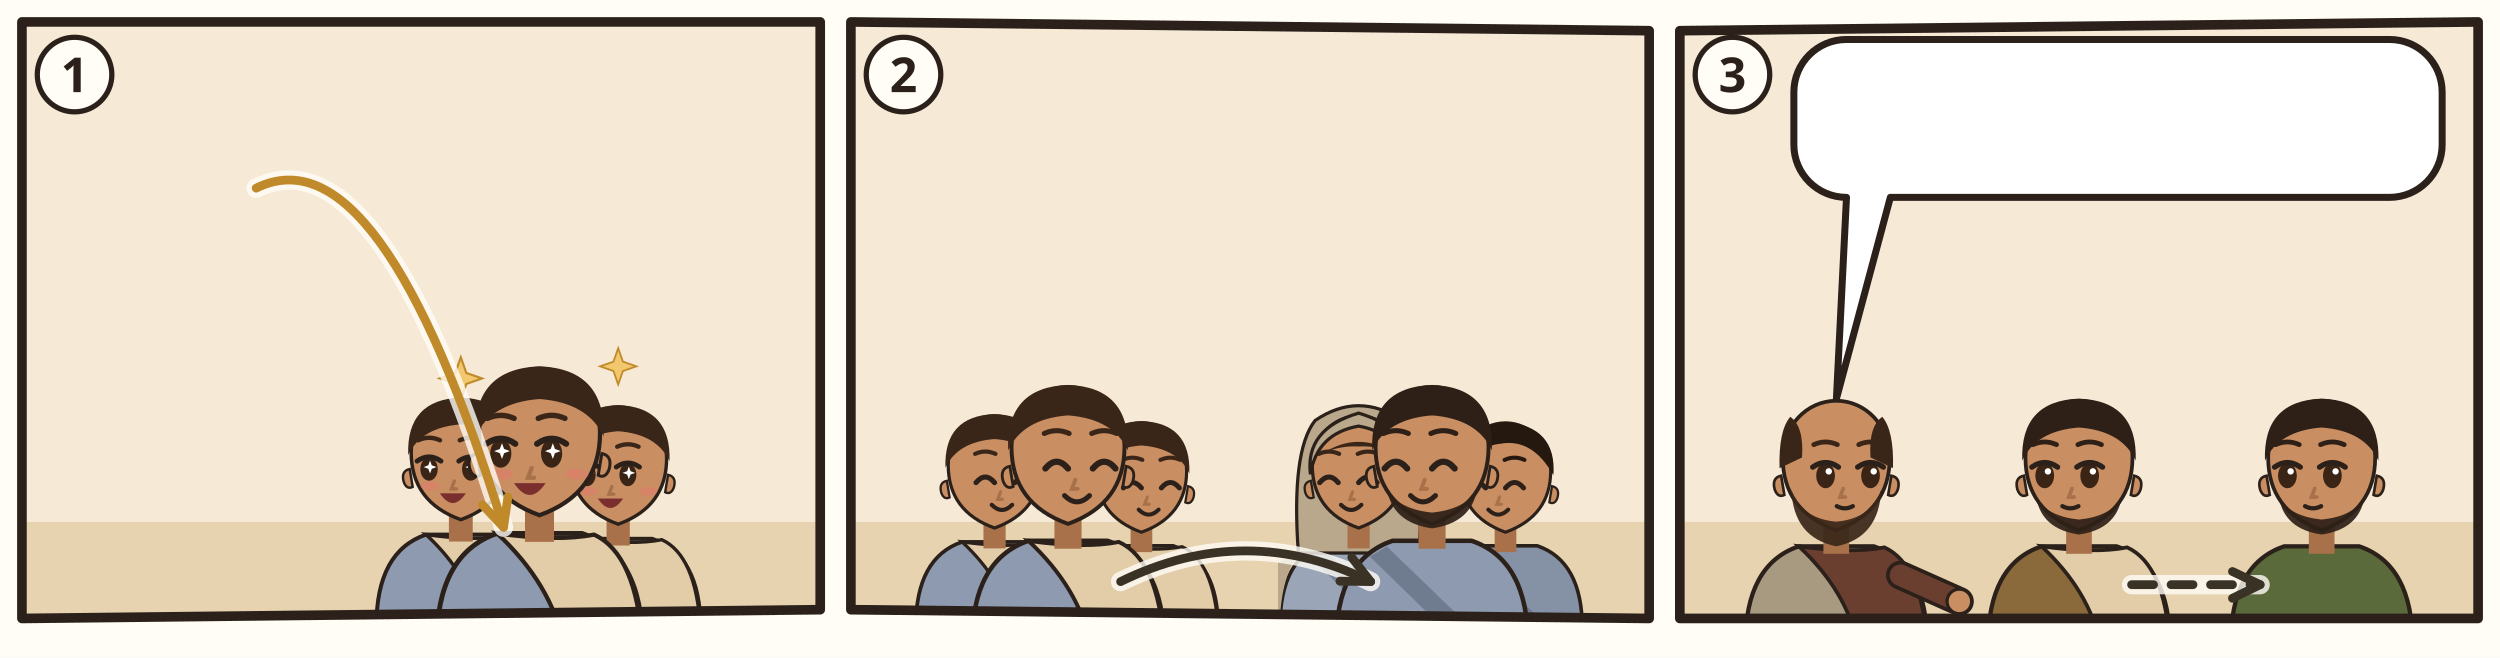
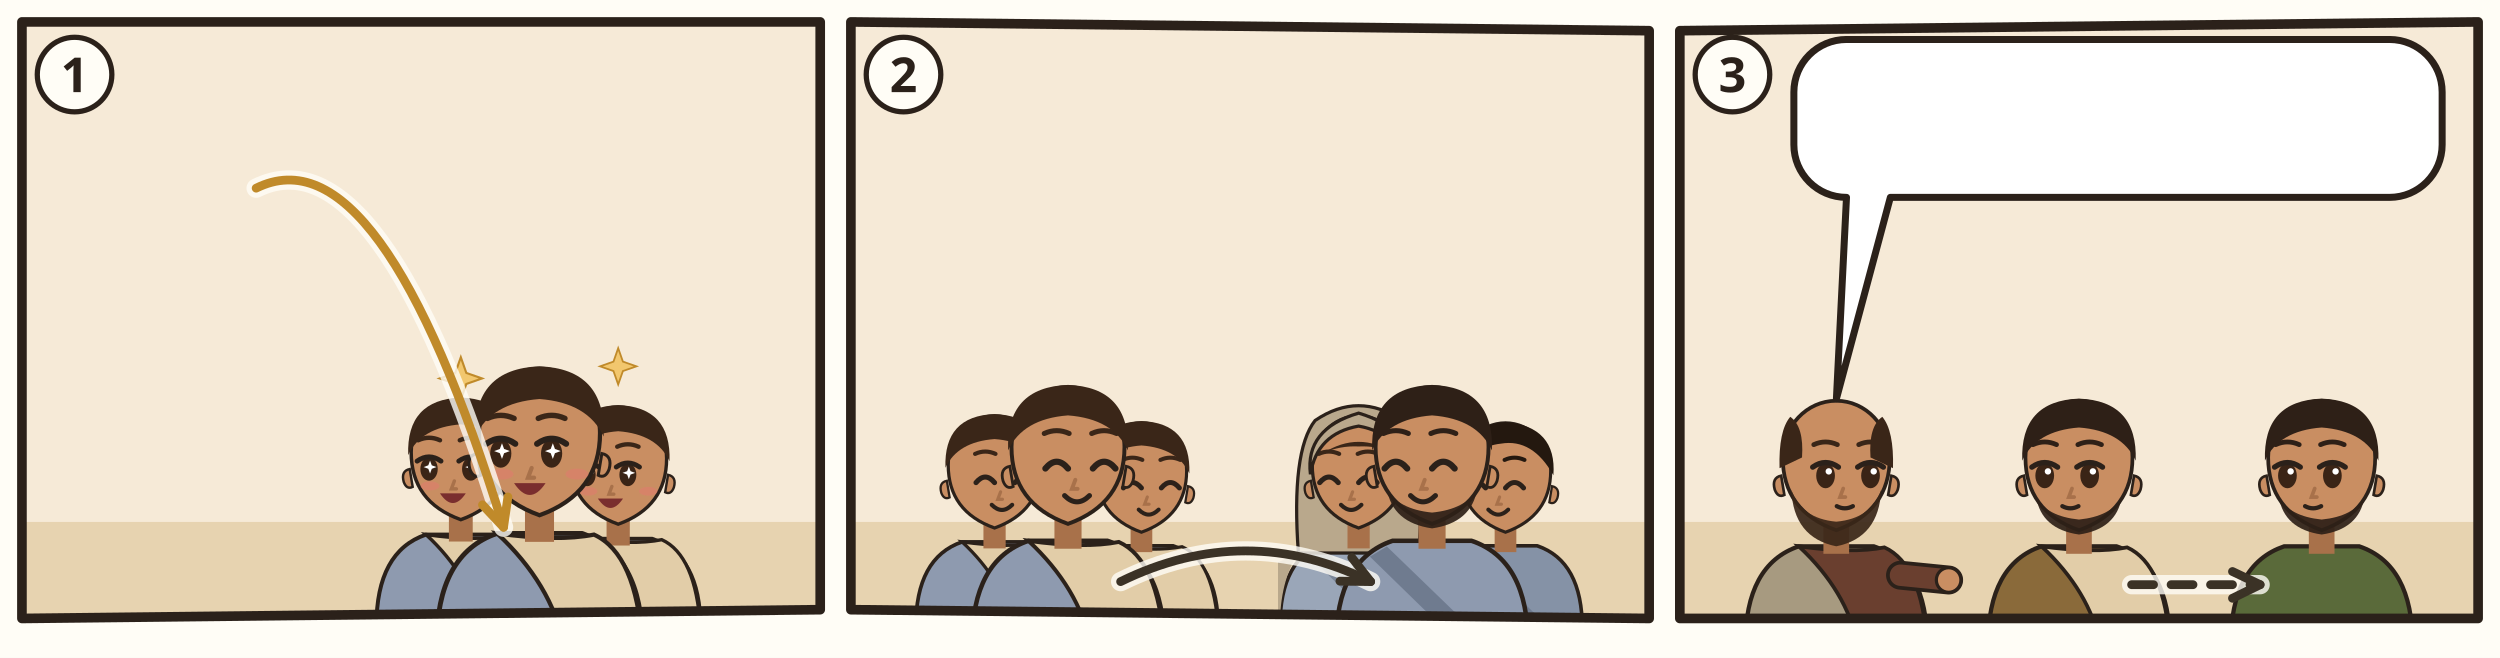
<svg xmlns="http://www.w3.org/2000/svg" viewBox="0 0 380 100">
  <rect width="380" height="100" fill="#FFFDF6" />
  <g transform="translate(2 2) scale(0.6667)">
    <clipPath id="an-cp-tit-003-1">
      <polygon points="2,2 184,2 184,136 2,138" />
    </clipPath>
    <g clip-path="url(#an-cp-tit-003-1)">
      <polygon points="2,2 184,2 184,136 2,138" fill="#F6EAD7" />
      <path d="M0 116h186v24H0z" fill="#E7D3B0" />
      <use href="#an-gott" x="26" y="3" width="40" height="40" />
      <use href="#an-geist" x="76.0" y="4" width="34" height="34" />
      <g transform="translate(102.06 101.22) scale(1.1316)">
        <path d="M-17 34Q-17 19-7 15.6L7 15.6Q17 19 17 34z" fill="#8E9AAF" stroke="#2B211A" stroke-width=".8" />
        <path d="M-7 15.6Q3 17 9 15.8Q16 19 17 34L4 34Q2 24-7 15.6z" fill="#E2CDA8" stroke="#2B211A" stroke-width=".7" />
        <path d="M-2.4 11h4.8v6h-4.8z" fill="#A8714A" />
        <path d="M-10 -1Q-10 9 0 12.6Q10 9 10 -1A10 10.6 0 0 0 -10 -1z" fill="#C98E62" stroke="#2B211A" stroke-width=".7" />
        <path d="M10.3 2.4q1.8.4 1.2 2.6-.6 1.6-1.8 1z M-10.3 2.4q-1.8.4-1.2 2.6.6 1.6 1.8 1z" fill="#C98E62" stroke="#2B211A" stroke-width=".5" />
        <ellipse cx="-6.4" cy="2.4" rx="1.75" ry="2.35" fill="#3A2416" />
        <path d="M-8.8 0.8Q-6.4 -0.9 -4.0 0.8" fill="none" stroke="#2B211A" stroke-width="1" stroke-linecap="round" />
        <path d="M-6.2 0.7l.35 .95.95 .35-.95 .35-.35 .95-.35-.95-.95-.35.95-.35z" fill="#FFF" />
        <ellipse cx="2.0" cy="2.4" rx="1.75" ry="2.35" fill="#3A2416" />
        <path d="M-0.4 0.8Q2.0 -0.9 4.4 0.8" fill="none" stroke="#2B211A" stroke-width="1" stroke-linecap="round" />
        <path d="M2.2 0.7l.35 .95.95 .35-.95 .35-.35 .95-.35-.95-.95-.35.95-.35z" fill="#FFF" />
        <path d="M-8.6 -3.4Q-6.4 -4.4 -4.2 -3.4M-0.2 -3.4Q2.0 -4.4 4.2 -3.4" fill="none" stroke="#3A2618" stroke-width=".9" stroke-linecap="round" />
        <path d="M-1.3 4.8l-.6 1.6h1" fill="none" stroke="#A8714A" stroke-width=".7" stroke-linecap="round" />
        <ellipse cx="-6.2" cy="5.8" rx="1.9" ry=".9" fill="#E07A6E" opacity=".55" />
        <ellipse cx="6.2" cy="5.8" rx="1.9" ry=".9" fill="#E07A6E" opacity=".55" />
        <path d="M-4.2 7.3Q-1.6 11.2 1.0 7.3z" fill="#7A2E2E" />
        <path d="M-10.6-.4Q-11-11.6 0-12Q11-11.6 10.6-.4Q8-6 0-6.6Q-8-6-10.6-.4z" fill="#3A2618" />
      </g>
      <g transform="translate(137.94 102.6) scale(1.104)">
        <path d="M-17 34Q-17 19-7 15.6L7 15.6Q17 19 17 34z" fill="#8E9AAF" stroke="#2B211A" stroke-width=".8" />
        <path d="M-7 15.6Q3 17 9 15.8Q16 19 17 34L4 34Q2 24-7 15.6z" fill="#E2CDA8" stroke="#2B211A" stroke-width=".7" />
        <path d="M-2.4 11h4.8v6h-4.8z" fill="#A8714A" />
        <path d="M-10 -1Q-10 9 0 12.6Q10 9 10 -1A10 10.6 0 0 0 -10 -1z" fill="#C98E62" stroke="#2B211A" stroke-width=".7" />
        <path d="M10.3 2.4q1.8.4 1.2 2.6-.6 1.6-1.8 1z M-10.3 2.4q-1.8.4-1.2 2.6.6 1.6 1.8 1z" fill="#C98E62" stroke="#2B211A" stroke-width=".5" />
        <ellipse cx="-6.4" cy="2.4" rx="1.75" ry="2.35" fill="#3A2416" />
        <path d="M-8.8 0.8Q-6.4 -0.9 -4.0 0.8" fill="none" stroke="#2B211A" stroke-width="1" stroke-linecap="round" />
        <path d="M-6.2 0.7l.35 .95.95 .35-.95 .35-.35 .95-.35-.95-.95-.35.95-.35z" fill="#FFF" />
        <ellipse cx="2.0" cy="2.4" rx="1.75" ry="2.35" fill="#3A2416" />
        <path d="M-0.4 0.8Q2.0 -0.9 4.4 0.8" fill="none" stroke="#2B211A" stroke-width="1" stroke-linecap="round" />
        <path d="M2.2 0.7l.35 .95.95 .35-.95 .35-.35 .95-.35-.95-.95-.35.95-.35z" fill="#FFF" />
        <path d="M-8.6 -3.4Q-6.4 -4.4 -4.2 -3.4M-0.2 -3.4Q2.0 -4.4 4.2 -3.4" fill="none" stroke="#3A2618" stroke-width=".9" stroke-linecap="round" />
        <path d="M-1.3 4.8l-.6 1.6h1" fill="none" stroke="#A8714A" stroke-width=".7" stroke-linecap="round" />
        <ellipse cx="-6.2" cy="5.8" rx="1.9" ry=".9" fill="#E07A6E" opacity=".55" />
        <ellipse cx="6.2" cy="5.8" rx="1.9" ry=".9" fill="#E07A6E" opacity=".55" />
        <path d="M-4.2 7.3Q-1.6 11.2 1.0 7.3z" fill="#7A2E2E" />
        <path d="M-10.6-.4Q-11-11.6 0-12Q11-11.6 10.6-.4Q8-6 0-6.6Q-8-6-10.6-.4z" fill="#3A2618" />
      </g>
      <g transform="translate(120 97.08) scale(1.38)">
        <path d="M-17 34Q-17 19-7 15.6L7 15.6Q17 19 17 34z" fill="#8E9AAF" stroke="#2B211A" stroke-width=".8" />
        <path d="M-7 15.6Q3 17 9 15.8Q16 19 17 34L4 34Q2 24-7 15.6z" fill="#E2CDA8" stroke="#2B211A" stroke-width=".7" />
        <path d="M-2.4 11h4.8v6h-4.8z" fill="#A8714A" />
        <path d="M-10 -1Q-10 9 0 12.6Q10 9 10 -1A10 10.6 0 0 0 -10 -1z" fill="#C98E62" stroke="#2B211A" stroke-width=".7" />
        <path d="M10.3 2.4q1.8.4 1.2 2.6-.6 1.6-1.8 1z M-10.3 2.4q-1.8.4-1.2 2.6.6 1.6 1.8 1z" fill="#C98E62" stroke="#2B211A" stroke-width=".5" />
        <ellipse cx="-6.4" cy="2.4" rx="1.75" ry="2.35" fill="#3A2416" />
        <path d="M-8.8 0.8Q-6.4 -0.9 -4.0 0.8" fill="none" stroke="#2B211A" stroke-width="1" stroke-linecap="round" />
        <path d="M-6.2 0.7l.35 .95.95 .35-.95 .35-.35 .95-.35-.95-.95-.35.95-.35z" fill="#FFF" />
        <ellipse cx="2.0" cy="2.4" rx="1.75" ry="2.35" fill="#3A2416" />
        <path d="M-0.4 0.8Q2.0 -0.9 4.4 0.8" fill="none" stroke="#2B211A" stroke-width="1" stroke-linecap="round" />
        <path d="M2.2 0.7l.35 .95.95 .35-.95 .35-.35 .95-.35-.95-.95-.35.95-.35z" fill="#FFF" />
        <path d="M-8.6 -3.4Q-6.4 -4.4 -4.2 -3.4M-0.2 -3.4Q2.0 -4.4 4.2 -3.4" fill="none" stroke="#3A2618" stroke-width=".9" stroke-linecap="round" />
        <path d="M-1.3 4.8l-.6 1.6h1" fill="none" stroke="#A8714A" stroke-width=".7" stroke-linecap="round" />
        <ellipse cx="-6.2" cy="5.8" rx="1.9" ry=".9" fill="#E07A6E" opacity=".55" />
        <ellipse cx="6.2" cy="5.8" rx="1.9" ry=".9" fill="#E07A6E" opacity=".55" />
        <path d="M-4.2 7.3Q-1.6 11.2 1.0 7.3z" fill="#7A2E2E" />
        <path d="M-10.6-.4Q-11-11.6 0-12Q11-11.6 10.6-.4Q8-6 0-6.6Q-8-6-10.6-.4z" fill="#3A2618" />
      </g>
      <path transform="translate(102.06 83.28) scale(0.966)" d="M0-5l1.3 3.7 3.7 1.3-3.7 1.3L0 5l-1.3-3.7L-5 0l3.7-1.3z" fill="#F2C76E" stroke="#C08A2A" stroke-width=".5" />
      <path transform="translate(137.94 80.52) scale(0.828)" d="M0-5l1.3 3.7 3.7 1.3-3.7 1.3L0 5l-1.3-3.7L-5 0l3.7-1.3z" fill="#F2C76E" stroke="#C08A2A" stroke-width=".5" />
      <use href="#an-z-erbarmen" x="108.0" y="56.5" width="24" height="21" />
      <path d="M55.4 39.9Q83.6 25.9 111.8 117.2" fill="none" stroke="#FFFDF6" stroke-width="4.4" stroke-linecap="round" opacity=".8" />
      <path d="M55.4 39.9Q83.6 25.9 111.8 117.2" fill="none" stroke="#C08A2A" stroke-width="2" stroke-linecap="round" />
      <path d="M107.0 112.1L111.8 117.2L112.8 110.3" fill="none" stroke="#C08A2A" stroke-width="2" stroke-linecap="round" stroke-linejoin="round" />
    </g>
    <polygon points="2,2 184,2 184,136 2,138" fill="none" stroke="#2B211A" stroke-width="2.2" stroke-linejoin="round" />
    <circle cx="14" cy="14" r="8.5" fill="#FFFDF6" stroke="#2B211A" stroke-width="1.2" />
    <text x="14" y="18" text-anchor="middle" font-family="sans-serif" font-size="11" font-weight="700" fill="#2B211A">1</text>
  </g>
  <g transform="translate(128 2) scale(0.6667)">
    <clipPath id="an-cp-tit-003-2">
      <polygon points="2,2 184,4 184,138 2,136" />
    </clipPath>
    <g clip-path="url(#an-cp-tit-003-2)">
      <polygon points="2,2 184,4 184,138 2,136" fill="#F6EAD7" />
      <path d="M0 116h186v24H0z" fill="#E7D3B0" />
      <g transform="translate(34.756 104.072) scale(1.05616)">
        <path d="M-17 34Q-17 19-7 15.6L7 15.6Q17 19 17 34z" fill="#8E9AAF" stroke="#2B211A" stroke-width=".8" />
        <path d="M-7 15.6Q3 17 9 15.8Q16 19 17 34L4 34Q2 24-7 15.6z" fill="#E2CDA8" stroke="#2B211A" stroke-width=".7" />
        <path d="M-2.4 11h4.8v6h-4.8z" fill="#A8714A" />
        <path d="M-10 -1Q-10 9 0 12.6Q10 9 10 -1A10 10.6 0 0 0 -10 -1z" fill="#C98E62" stroke="#2B211A" stroke-width=".7" />
        <path d="M10.3 2.4q1.8.4 1.2 2.6-.6 1.6-1.8 1z M-10.3 2.4q-1.8.4-1.2 2.6.6 1.6 1.8 1z" fill="#C98E62" stroke="#2B211A" stroke-width=".5" />
        <path d="M-4.0 2.8Q-2.0 0.4 0.0 2.8" fill="none" stroke="#2B211A" stroke-width="1.1" stroke-linecap="round" />
        <path d="M4.4 2.8Q6.4 0.4 8.4 2.8" fill="none" stroke="#2B211A" stroke-width="1.1" stroke-linecap="round" />
        <path d="M-4.2 -3.4Q-2.0 -4.4 0.2 -3.4M4.2 -3.4Q6.4 -4.4 8.6 -3.4" fill="none" stroke="#3A2618" stroke-width=".9" stroke-linecap="round" />
        <path d="M1.3 4.8l-.6 1.6h1" fill="none" stroke="#A8714A" stroke-width=".7" stroke-linecap="round" />
        <path d="M-0.6 7.6Q1.6 9.8 3.8 7.6" fill="none" stroke="#2B211A" stroke-width=".9" stroke-linecap="round" />
        <path d="M-10.6-.4Q-11-11.6 0-12Q11-11.6 10.6-.4Q8-6 0-6.6Q-8-6-10.6-.4z" fill="#3A2618" />
      </g>
      <g transform="translate(68.244 105.36) scale(1.0304)">
        <path d="M-17 34Q-17 19-7 15.6L7 15.6Q17 19 17 34z" fill="#8E9AAF" stroke="#2B211A" stroke-width=".8" />
        <path d="M-7 15.6Q3 17 9 15.8Q16 19 17 34L4 34Q2 24-7 15.6z" fill="#E2CDA8" stroke="#2B211A" stroke-width=".7" />
        <path d="M-2.4 11h4.8v6h-4.8z" fill="#A8714A" />
        <path d="M-10 -1Q-10 9 0 12.6Q10 9 10 -1A10 10.6 0 0 0 -10 -1z" fill="#C98E62" stroke="#2B211A" stroke-width=".7" />
        <path d="M10.3 2.4q1.8.4 1.2 2.6-.6 1.6-1.8 1z M-10.3 2.4q-1.8.4-1.2 2.6.6 1.6 1.8 1z" fill="#C98E62" stroke="#2B211A" stroke-width=".5" />
        <path d="M-4.0 2.8Q-2.0 0.4 0.0 2.8" fill="none" stroke="#2B211A" stroke-width="1.1" stroke-linecap="round" />
        <path d="M4.4 2.8Q6.4 0.4 8.4 2.8" fill="none" stroke="#2B211A" stroke-width="1.1" stroke-linecap="round" />
        <path d="M-4.2 -3.4Q-2.0 -4.4 0.2 -3.4M4.2 -3.4Q6.4 -4.4 8.6 -3.4" fill="none" stroke="#3A2618" stroke-width=".9" stroke-linecap="round" />
        <path d="M1.3 4.8l-.6 1.6h1" fill="none" stroke="#A8714A" stroke-width=".7" stroke-linecap="round" />
        <path d="M-0.6 7.6Q1.6 9.8 3.8 7.6" fill="none" stroke="#2B211A" stroke-width=".9" stroke-linecap="round" />
        <path d="M-10.6-.4Q-11-11.6 0-12Q11-11.6 10.6-.4Q8-6 0-6.6Q-8-6-10.6-.4z" fill="#3A2618" />
      </g>
      <g transform="translate(51.5 100.208) scale(1.288)">
        <path d="M-17 34Q-17 19-7 15.6L7 15.6Q17 19 17 34z" fill="#8E9AAF" stroke="#2B211A" stroke-width=".8" />
        <path d="M-7 15.6Q3 17 9 15.8Q16 19 17 34L4 34Q2 24-7 15.6z" fill="#E2CDA8" stroke="#2B211A" stroke-width=".7" />
        <path d="M-2.4 11h4.8v6h-4.8z" fill="#A8714A" />
        <path d="M-10 -1Q-10 9 0 12.6Q10 9 10 -1A10 10.6 0 0 0 -10 -1z" fill="#C98E62" stroke="#2B211A" stroke-width=".7" />
        <path d="M10.3 2.4q1.8.4 1.2 2.6-.6 1.6-1.8 1z M-10.3 2.4q-1.8.4-1.2 2.6.6 1.6 1.8 1z" fill="#C98E62" stroke="#2B211A" stroke-width=".5" />
        <path d="M-4.0 2.8Q-2.0 0.4 0.0 2.8" fill="none" stroke="#2B211A" stroke-width="1.1" stroke-linecap="round" />
        <path d="M4.4 2.8Q6.4 0.4 8.4 2.8" fill="none" stroke="#2B211A" stroke-width="1.1" stroke-linecap="round" />
        <path d="M-4.2 -3.4Q-2.0 -4.4 0.2 -3.4M4.2 -3.4Q6.4 -4.4 8.6 -3.4" fill="none" stroke="#3A2618" stroke-width=".9" stroke-linecap="round" />
        <path d="M1.3 4.8l-.6 1.6h1" fill="none" stroke="#A8714A" stroke-width=".7" stroke-linecap="round" />
        <path d="M-0.6 7.6Q1.6 9.8 3.8 7.6" fill="none" stroke="#2B211A" stroke-width=".9" stroke-linecap="round" />
        <path d="M-10.6-.4Q-11-11.6 0-12Q11-11.6 10.6-.4Q8-6 0-6.6Q-8-6-10.6-.4z" fill="#3A2618" />
        <use href="#an-brot" x="-4" y="18" width="16" height="12" />
      </g>
      <g transform="translate(117.756 104.072) scale(1.05616)">
        <path d="M-17 34Q-17 19-7 15.6L7 15.6Q17 19 17 34z" fill="#9AA6B8" stroke="#2B211A" stroke-width=".8" />
        <path d="M-13 18Q-17 24-17 34h-.4V20zM13 18Q17 24 17 34V20z" fill="#B9A88C" />
        <path d="M-8 16.6L10 34h-5L-11 18.4z" fill="#7A8698" />
        <path d="M-13 18Q-14.6-4-9.4-10.6Q0-17 9.4-10.6Q14.6-4 13 18z" fill="#B9A88C" stroke="#2B211A" stroke-width=".7" />
        <path d="M-2.4 11h4.8v6h-4.8z" fill="#A8714A" />
        <path d="M-10 -1Q-10 9 0 12.6Q10 9 10 -1A10 10.6 0 0 0 -10 -1z" fill="#C98E62" stroke="#2B211A" stroke-width=".7" />
        <path d="M10.3 2.4q1.8.4 1.2 2.6-.6 1.6-1.8 1z M-10.3 2.4q-1.8.4-1.2 2.6.6 1.6 1.8 1z" fill="#C98E62" stroke="#2B211A" stroke-width=".5" />
        <path d="M-8.4 2.8Q-6.4 0.4 -4.4 2.8" fill="none" stroke="#2B211A" stroke-width="1.1" stroke-linecap="round" />
        <path d="M-0.0 2.8Q2.0 0.4 4.0 2.8" fill="none" stroke="#2B211A" stroke-width="1.1" stroke-linecap="round" />
        <path d="M-8.6 -3.4Q-6.4 -4.4 -4.2 -3.4M-0.2 -3.4Q2.0 -4.4 4.2 -3.4" fill="none" stroke="#3A2618" stroke-width=".9" stroke-linecap="round" />
        <path d="M-1.3 4.8l-.6 1.6h1" fill="none" stroke="#A8714A" stroke-width=".7" stroke-linecap="round" />
        <path d="M-3.8 7.6Q-1.6 9.8 0.6 7.6" fill="none" stroke="#2B211A" stroke-width=".9" stroke-linecap="round" />
        <path d="M-7.6-3.6Q0-8.4 7.6-3.6Q4-5.2 0-5Q-4-5.2-7.6-3.6z" fill="#3A2618" />
        <path d="M-10.4 1Q-11.6-8.8 0-12.2Q11.6-8.8 10.4 1Q9-7.8 0-9.4Q-9-7.8-10.4 1z" fill="#B9A88C" stroke="#2B211A" stroke-width=".7" />
      </g>
      <g transform="translate(151.244 105.36) scale(1.0304)">
        <path d="M-17 34Q-17 19-7 15.6L7 15.6Q17 19 17 34z" fill="#8592A6" stroke="#2B211A" stroke-width=".8" />
        <path d="M-8 16.6L10 34h-5L-11 18.4z" fill="#6F7B8F" />
        <path d="M-2.4 11h4.8v6h-4.8z" fill="#A8714A" />
        <path d="M-10 -1Q-10 9 0 12.6Q10 9 10 -1A10 10.6 0 0 0 -10 -1z" fill="#C98E62" stroke="#2B211A" stroke-width=".7" />
        <path d="M10.3 2.4q1.8.4 1.2 2.6-.6 1.6-1.8 1z M-10.3 2.4q-1.8.4-1.2 2.6.6 1.6 1.8 1z" fill="#C98E62" stroke="#2B211A" stroke-width=".5" />
        <path d="M-8.4 2.8Q-6.4 0.4 -4.4 2.8" fill="none" stroke="#2B211A" stroke-width="1.1" stroke-linecap="round" />
        <path d="M-0.0 2.8Q2.0 0.4 4.0 2.8" fill="none" stroke="#2B211A" stroke-width="1.1" stroke-linecap="round" />
        <path d="M-8.6 -3.4Q-6.4 -4.4 -4.2 -3.4M-0.2 -3.4Q2.0 -4.4 4.2 -3.4" fill="none" stroke="#24180F" stroke-width=".9" stroke-linecap="round" />
        <path d="M-1.3 4.8l-.6 1.6h1" fill="none" stroke="#A8714A" stroke-width=".7" stroke-linecap="round" />
        <path d="M-3.8 7.6Q-1.6 9.8 0.6 7.6" fill="none" stroke="#2B211A" stroke-width=".9" stroke-linecap="round" />
        <path d="M-10.6 0Q-11.4-10.8 0-11.8Q11.4-10.8 10.6 0Q6-8.2-1-7Q-7-6.4-10.6 0z" fill="#24180F" />
      </g>
      <g transform="translate(134.5 100.208) scale(1.288)">
        <path d="M-17 34Q-17 19-7 15.6L7 15.6Q17 19 17 34z" fill="#8E9AAF" stroke="#2B211A" stroke-width=".8" />
        <path d="M-8 16.6L10 34h-5L-11 18.4z" fill="#6F7B8F" />
        <path d="M-2.4 11h4.8v6h-4.8z" fill="#A8714A" />
        <path d="M-10 -1Q-10 9 0 12.6Q10 9 10 -1A10 10.6 0 0 0 -10 -1z" fill="#C98E62" stroke="#2B211A" stroke-width=".7" />
        <path d="M10.3 2.4q1.8.4 1.2 2.6-.6 1.6-1.8 1z M-10.3 2.4q-1.8.4-1.2 2.6.6 1.6 1.8 1z" fill="#C98E62" stroke="#2B211A" stroke-width=".5" />
        <path d="M-8 6.4Q-7 12.4 0 13.4Q7 12.4 8 6.4Q6 10 0 10.6Q-6 10-8 6.4z" fill="#2E2017" opacity=".92" />
        <path d="M-8.4 2.8Q-6.4 0.4 -4.4 2.8" fill="none" stroke="#2B211A" stroke-width="1.1" stroke-linecap="round" />
        <path d="M-0.0 2.8Q2.0 0.4 4.0 2.8" fill="none" stroke="#2B211A" stroke-width="1.1" stroke-linecap="round" />
        <path d="M-8.6 -3.4Q-6.4 -4.4 -4.2 -3.4M-0.2 -3.4Q2.0 -4.4 4.2 -3.4" fill="none" stroke="#2E2017" stroke-width=".9" stroke-linecap="round" />
        <path d="M-1.3 4.8l-.6 1.6h1" fill="none" stroke="#A8714A" stroke-width=".7" stroke-linecap="round" />
        <path d="M-3.8 7.6Q-1.6 9.8 0.6 7.6" fill="none" stroke="#2B211A" stroke-width=".9" stroke-linecap="round" />
        <path d="M-10.6-.4Q-11-11.6 0-12Q11-11.6 10.6-.4Q8-6 0-6.6Q-8-6-10.6-.4z" fill="#2E2017" />
      </g>
      <use href="#an-z-gute-werke" x="40.5" y="62.8" width="22" height="19" />
      <path d="M63.5 129.6Q92.0 115.6 120.5 129.6" fill="none" stroke="#FFFDF6" stroke-width="4.4" stroke-linecap="round" opacity=".8" />
      <path d="M63.5 129.6Q92.0 115.6 120.5 129.6" fill="none" stroke="#3B3226" stroke-width="2" stroke-linecap="round" />
      <path d="M113.5 129.5L120.5 129.6L116.2 124.1" fill="none" stroke="#3B3226" stroke-width="2" stroke-linecap="round" stroke-linejoin="round" />
    </g>
    <polygon points="2,2 184,4 184,138 2,136" fill="none" stroke="#2B211A" stroke-width="2.2" stroke-linejoin="round" />
    <circle cx="14" cy="14" r="8.5" fill="#FFFDF6" stroke="#2B211A" stroke-width="1.2" />
    <text x="14" y="18" text-anchor="middle" font-family="sans-serif" font-size="11" font-weight="700" fill="#2B211A">2</text>
  </g>
  <g transform="translate(254 2) scale(0.6667)">
    <clipPath id="an-cp-tit-003-3">
      <polygon points="2,4 184,2 184,138 2,138" />
    </clipPath>
    <g clip-path="url(#an-cp-tit-003-3)">
      <polygon points="2,4 184,2 184,138 2,138" fill="#F6EAD7" />
      <path d="M0 116h186v24H0z" fill="#E7D3B0" />
      <use href="#an-stadt" x="4" y="64" width="80" height="56" opacity=".6" />
      <g transform="translate(37.66667 102.52) scale(1.22)">
        <path d="M-17 34Q-17 19-7 15.6L7 15.6Q17 19 17 34z" fill="#A79A80" stroke="#2B211A" stroke-width=".8" />
        <path d="M-7 15.6Q3 17 9 15.8Q16 19 17 34L4 34Q2 24-7 15.6z" fill="#6A3F2F" stroke="#2B211A" stroke-width=".7" />
-         <path d="M12 21L23.0 25.9" stroke="#2B211A" stroke-width="5.4" stroke-linecap="round" />
-         <path d="M12 21L23.0 25.9" stroke="#6A3F2F" stroke-width="4" stroke-linecap="round" />
-         <circle cx="23.0" cy="25.9" r="2.3" fill="#C98E62" stroke="#2B211A" stroke-width=".6" />
+         <path d="M12 21L21.0 21.9" stroke="#2B211A" stroke-width="5.4" stroke-linecap="round" />
+         <path d="M12 21L21.0 21.9" stroke="#6A3F2F" stroke-width="4" stroke-linecap="round" />
+         <circle cx="21.0" cy="21.9" r="2.3" fill="#C98E62" stroke="#2B211A" stroke-width=".6" />
        <path d="M-2.4 11h4.8v6h-4.8z" fill="#A8714A" />
        <path d="M-10 -1Q-10 9 0 12.6Q10 9 10 -1A10 10.6 0 0 0 -10 -1z" fill="#C98E62" stroke="#2B211A" stroke-width=".7" />
        <path d="M10.3 2.4q1.8.4 1.2 2.6-.6 1.6-1.8 1z M-10.3 2.4q-1.8.4-1.2 2.6.6 1.6 1.8 1z" fill="#C98E62" stroke="#2B211A" stroke-width=".5" />
        <path d="M-8.4 5Q-8 14 0 15.6Q8 14 8.4 5Q6.6 10.4 0 11Q-6.6 10.4-8.4 5z" fill="#3A2618" opacity=".92" />
        <ellipse cx="-2.0" cy="2.4" rx="1.75" ry="2.35" fill="#3A2416" />
        <path d="M-4.4 0.8Q-2.0 -0.9 0.4 0.8" fill="none" stroke="#2B211A" stroke-width="1" stroke-linecap="round" />
        <circle cx="-1.4" cy="1.6" r=".6" fill="#FFF" />
        <ellipse cx="6.4" cy="2.4" rx="1.75" ry="2.35" fill="#3A2416" />
        <path d="M4.0 0.8Q6.4 -0.9 8.8 0.8" fill="none" stroke="#2B211A" stroke-width="1" stroke-linecap="round" />
        <circle cx="7.0" cy="1.6" r=".6" fill="#FFF" />
        <path d="M-4.2 -3.4Q-2.0 -4.4 0.2 -3.4M4.2 -3.4Q6.4 -4.4 8.6 -3.4" fill="none" stroke="#3A2618" stroke-width=".9" stroke-linecap="round" />
        <path d="M1.3 4.8l-.6 1.6h1" fill="none" stroke="#A8714A" stroke-width=".7" stroke-linecap="round" />
        <path d="M0.1 8.1Q1.6 8.9 3.1 8.1" fill="none" stroke="#2B211A" stroke-width=".8" stroke-linecap="round" />
        <path d="M-10.6 1Q-10.8-6-8.6-8.6Q-6-6.8-6.4-1z M10.6 1Q10.8-6 8.6-8.6Q6-6.8 6.4-1z" fill="#3A2618" />
      </g>
      <g transform="translate(93.0 102.52) scale(1.22)">
        <path d="M-17 34Q-17 19-7 15.6L7 15.6Q17 19 17 34z" fill="#8A6A3A" stroke="#2B211A" stroke-width=".8" />
        <path d="M-7 15.6Q3 17 9 15.8Q16 19 17 34L4 34Q2 24-7 15.6z" fill="#E2CDA8" stroke="#2B211A" stroke-width=".7" />
        <path d="M-2.4 11h4.8v6h-4.8z" fill="#A8714A" />
        <path d="M-10 -1Q-10 9 0 12.6Q10 9 10 -1A10 10.6 0 0 0 -10 -1z" fill="#C98E62" stroke="#2B211A" stroke-width=".7" />
        <path d="M10.3 2.4q1.8.4 1.2 2.6-.6 1.6-1.8 1z M-10.3 2.4q-1.8.4-1.2 2.6.6 1.6 1.8 1z" fill="#C98E62" stroke="#2B211A" stroke-width=".5" />
        <path d="M-8 6.4Q-7 12.4 0 13.4Q7 12.4 8 6.4Q6 10 0 10.6Q-6 10-8 6.4z" fill="#2E2017" opacity=".92" />
        <ellipse cx="-6.4" cy="2.4" rx="1.75" ry="2.35" fill="#3A2416" />
        <path d="M-8.8 0.8Q-6.4 -0.9 -4.0 0.8" fill="none" stroke="#2B211A" stroke-width="1" stroke-linecap="round" />
        <circle cx="-5.8" cy="1.6" r=".6" fill="#FFF" />
        <ellipse cx="2.0" cy="2.4" rx="1.75" ry="2.35" fill="#3A2416" />
        <path d="M-0.4 0.8Q2.0 -0.9 4.4 0.8" fill="none" stroke="#2B211A" stroke-width="1" stroke-linecap="round" />
        <circle cx="2.6" cy="1.6" r=".6" fill="#FFF" />
        <path d="M-8.6 -3.4Q-6.4 -4.4 -4.2 -3.4M-0.2 -3.4Q2.0 -4.4 4.2 -3.4" fill="none" stroke="#2E2017" stroke-width=".9" stroke-linecap="round" />
        <path d="M-1.3 4.8l-.6 1.6h1" fill="none" stroke="#A8714A" stroke-width=".7" stroke-linecap="round" />
        <path d="M-3.1 8.1Q-1.6 8.9 -0.1 8.1" fill="none" stroke="#2B211A" stroke-width=".8" stroke-linecap="round" />
        <path d="M-10.6-.4Q-11-11.6 0-12Q11-11.6 10.6-.4Q8-6 0-6.6Q-8-6-10.6-.4z" fill="#2E2017" />
        <use href="#an-a-brief" x="-4" y="18" width="16" height="12" />
      </g>
      <g transform="translate(148.3333 102.52) scale(1.22)">
        <path d="M-17 34Q-17 19-7 15.6L7 15.6Q17 19 17 34z" fill="#5A6A3A" stroke="#2B211A" stroke-width=".8" />
        <path d="M-2.4 11h4.8v6h-4.8z" fill="#A8714A" />
        <path d="M-10 -1Q-10 9 0 12.6Q10 9 10 -1A10 10.6 0 0 0 -10 -1z" fill="#C98E62" stroke="#2B211A" stroke-width=".7" />
        <path d="M10.3 2.4q1.8.4 1.2 2.6-.6 1.6-1.8 1z M-10.3 2.4q-1.8.4-1.2 2.6.6 1.6 1.8 1z" fill="#C98E62" stroke="#2B211A" stroke-width=".5" />
        <path d="M-8 6.4Q-7 12.4 0 13.4Q7 12.4 8 6.4Q6 10 0 10.6Q-6 10-8 6.4z" fill="#2E2017" opacity=".92" />
        <ellipse cx="-6.4" cy="2.4" rx="1.75" ry="2.35" fill="#3A2416" />
        <path d="M-8.8 0.8Q-6.4 -0.9 -4.0 0.8" fill="none" stroke="#2B211A" stroke-width="1" stroke-linecap="round" />
        <circle cx="-5.8" cy="1.6" r=".6" fill="#FFF" />
        <ellipse cx="2.0" cy="2.4" rx="1.75" ry="2.35" fill="#3A2416" />
        <path d="M-0.4 0.8Q2.0 -0.9 4.4 0.8" fill="none" stroke="#2B211A" stroke-width="1" stroke-linecap="round" />
        <circle cx="2.6" cy="1.6" r=".6" fill="#FFF" />
        <path d="M-8.6 -3.4Q-6.4 -4.4 -4.2 -3.4M-0.2 -3.4Q2.0 -4.4 4.2 -3.4" fill="none" stroke="#2E2017" stroke-width=".9" stroke-linecap="round" />
        <path d="M-1.3 4.8l-.6 1.6h1" fill="none" stroke="#A8714A" stroke-width=".7" stroke-linecap="round" />
        <path d="M-3.1 8.1Q-1.6 8.9 -0.1 8.1" fill="none" stroke="#2B211A" stroke-width=".8" stroke-linecap="round" />
        <path d="M-10.6-.4Q-11-11.6 0-12Q11-11.6 10.6-.4Q8-6 0-6.6Q-8-6-10.6-.4z" fill="#2E2017" />
        <use href="#an-a-brief" x="-4" y="18" width="16" height="12" />
      </g>
      <path d="M105.0 130.3Q119.7 130.3 134.3 130.3" fill="none" stroke="#FFFDF6" stroke-width="4.4" stroke-linecap="round" opacity=".8" />
      <path d="M105.0 130.3Q119.7 130.3 134.3 130.3" fill="none" stroke="#3B3226" stroke-width="2" stroke-dasharray="5 4" stroke-linecap="round" />
      <path d="M128.0 133.4L134.3 130.3L128.0 127.3" fill="none" stroke="#3B3226" stroke-width="2" stroke-linecap="round" stroke-linejoin="round" />
      <g>
        <path d="M40 6H163.8A12 12 0 0 1 175.8 18V30A12 12 0 0 1 163.8 42L50 42L37.7 87.9L40 42H40A12 12 0 0 1 28 30V18A12 12 0 0 1 40 6Z" fill="#FFFFFF" stroke="#2B211A" stroke-width="1.6" stroke-linejoin="round" />
        <use href="#an-p-titus" x="34" y="12" width="16.9" height="24" />
        <use href="#an-z-pfeil" x="55.9" y="12" width="45.6" height="24" />
        <use href="#an-stadt" x="106.5" y="12" width="34.3" height="24" />
        <use href="#an-z-winter" x="145.8" y="12" width="24.0" height="24" />
      </g>
    </g>
    <polygon points="2,4 184,2 184,138 2,138" fill="none" stroke="#2B211A" stroke-width="2.2" stroke-linejoin="round" />
    <circle cx="14" cy="14" r="8.5" fill="#FFFDF6" stroke="#2B211A" stroke-width="1.2" />
    <text x="14" y="18" text-anchor="middle" font-family="sans-serif" font-size="11" font-weight="700" fill="#2B211A">3</text>
  </g>
</svg>
